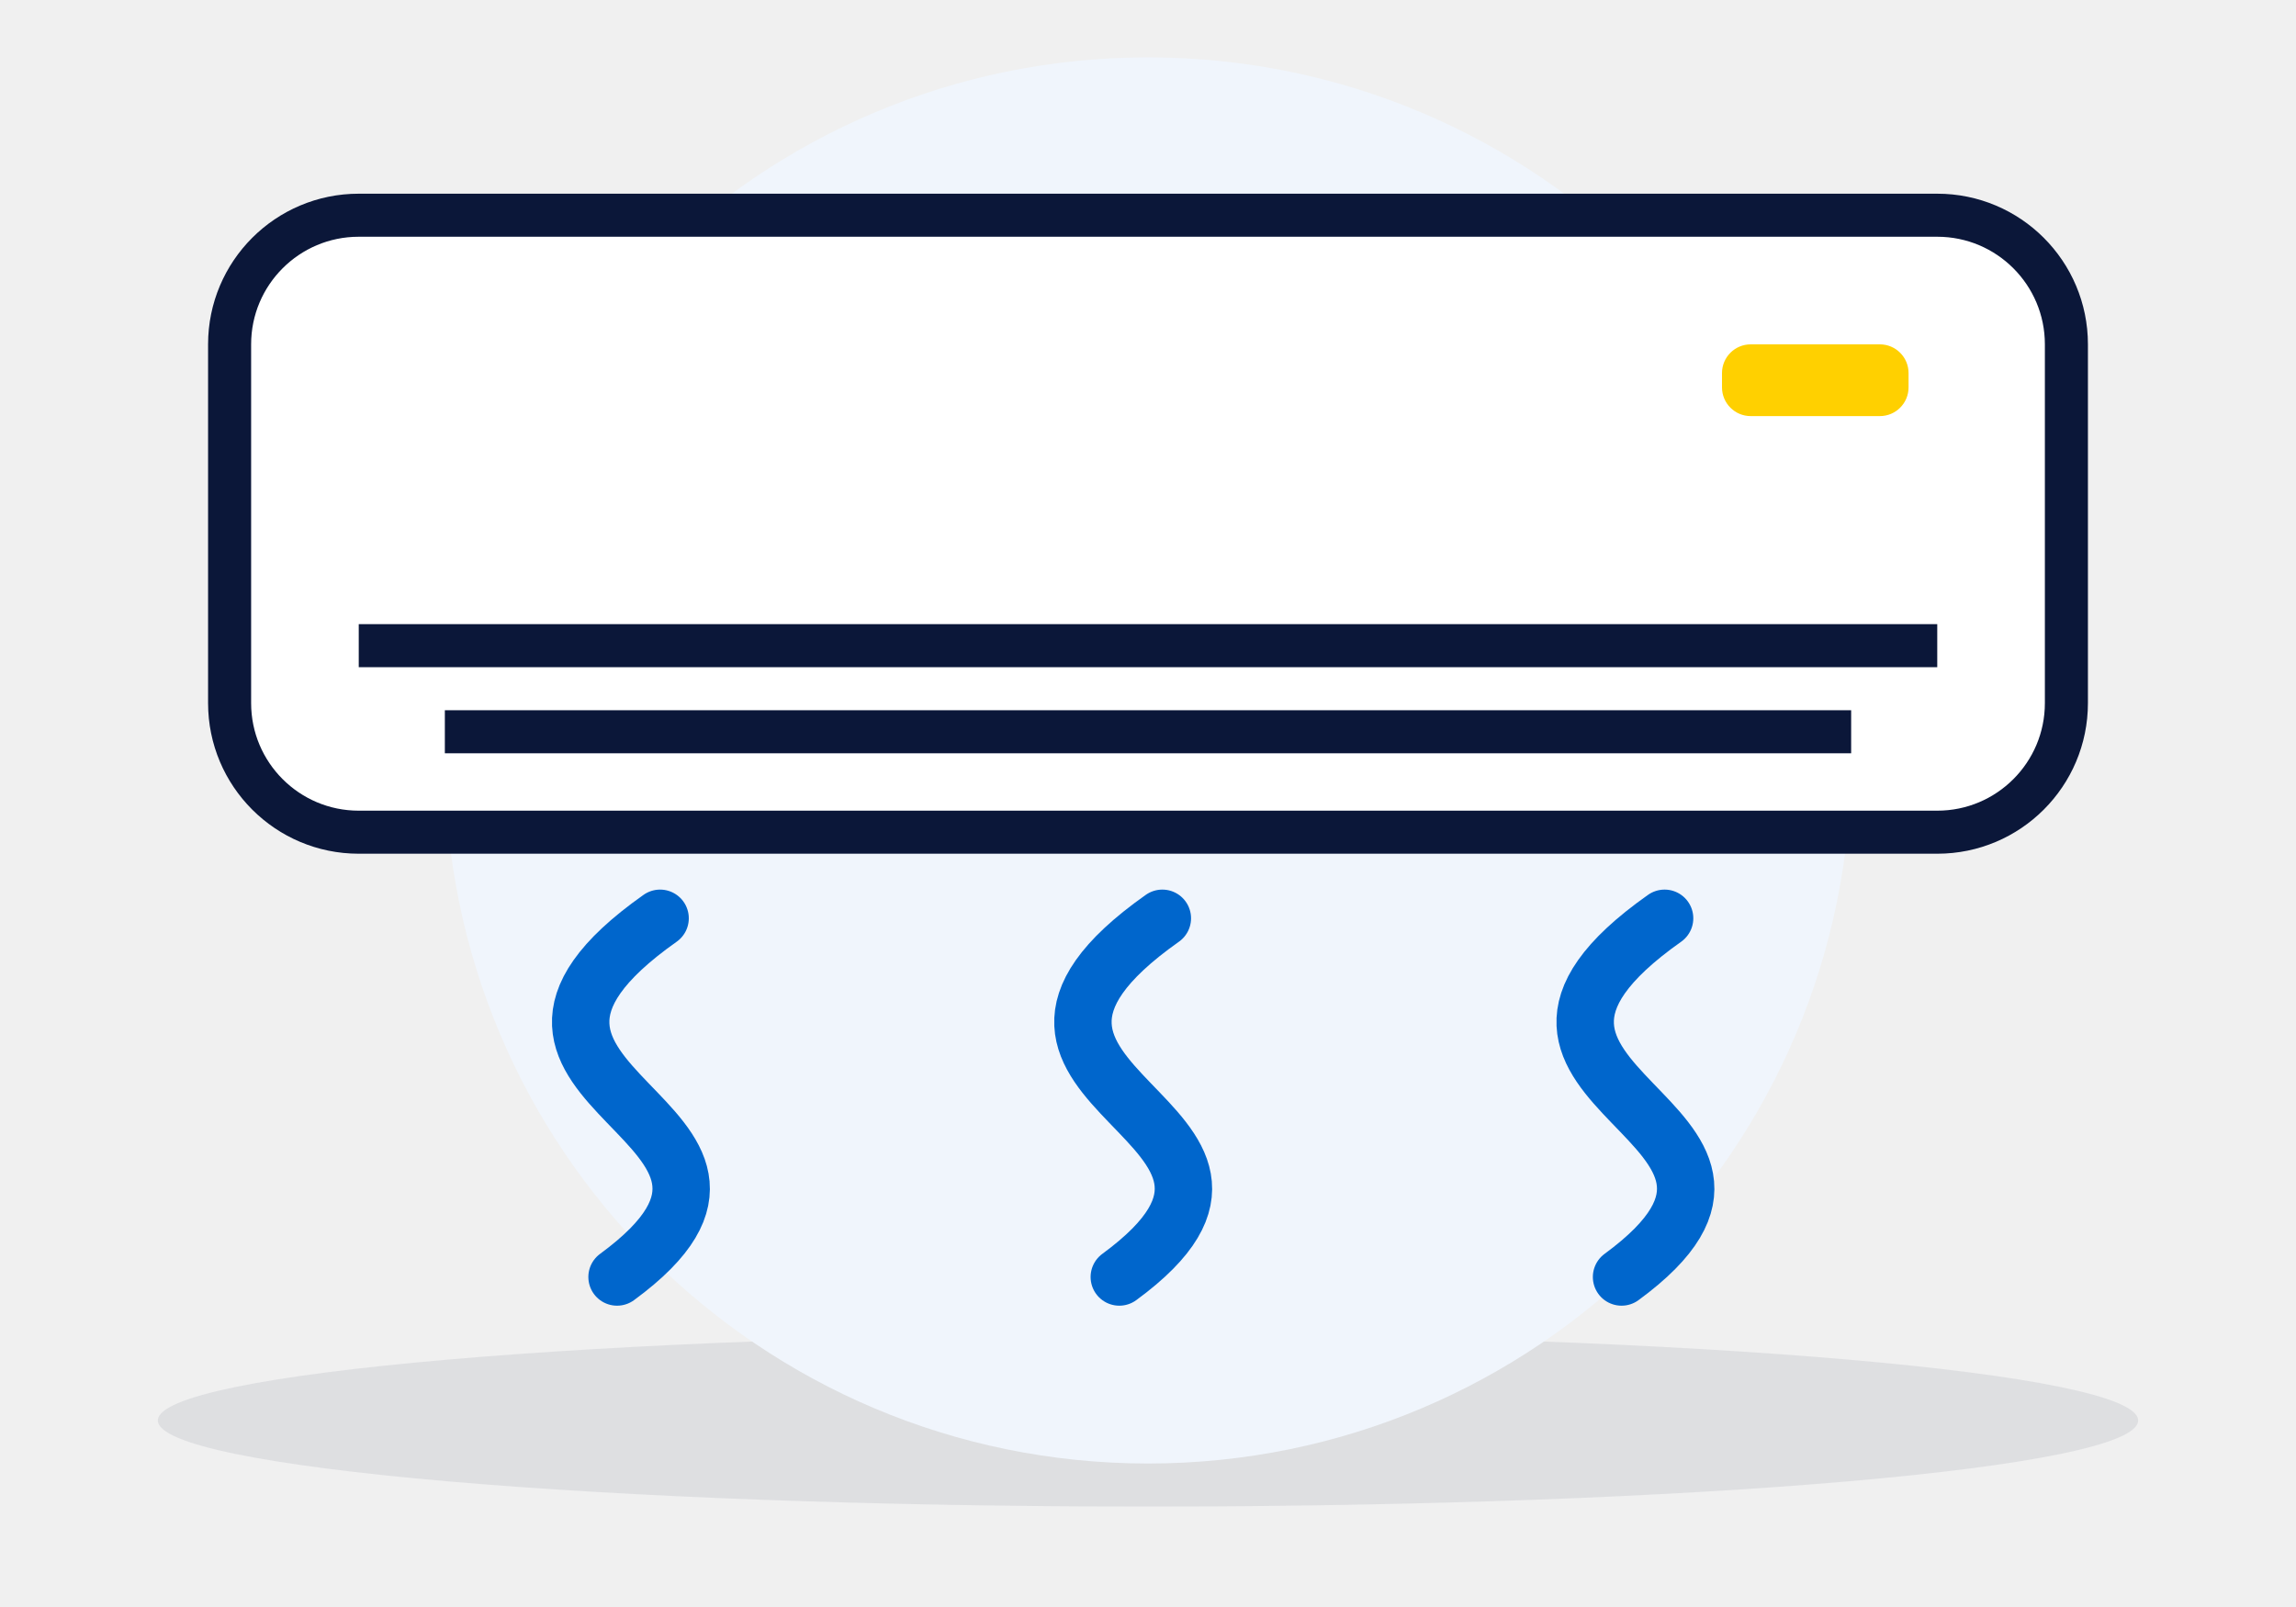
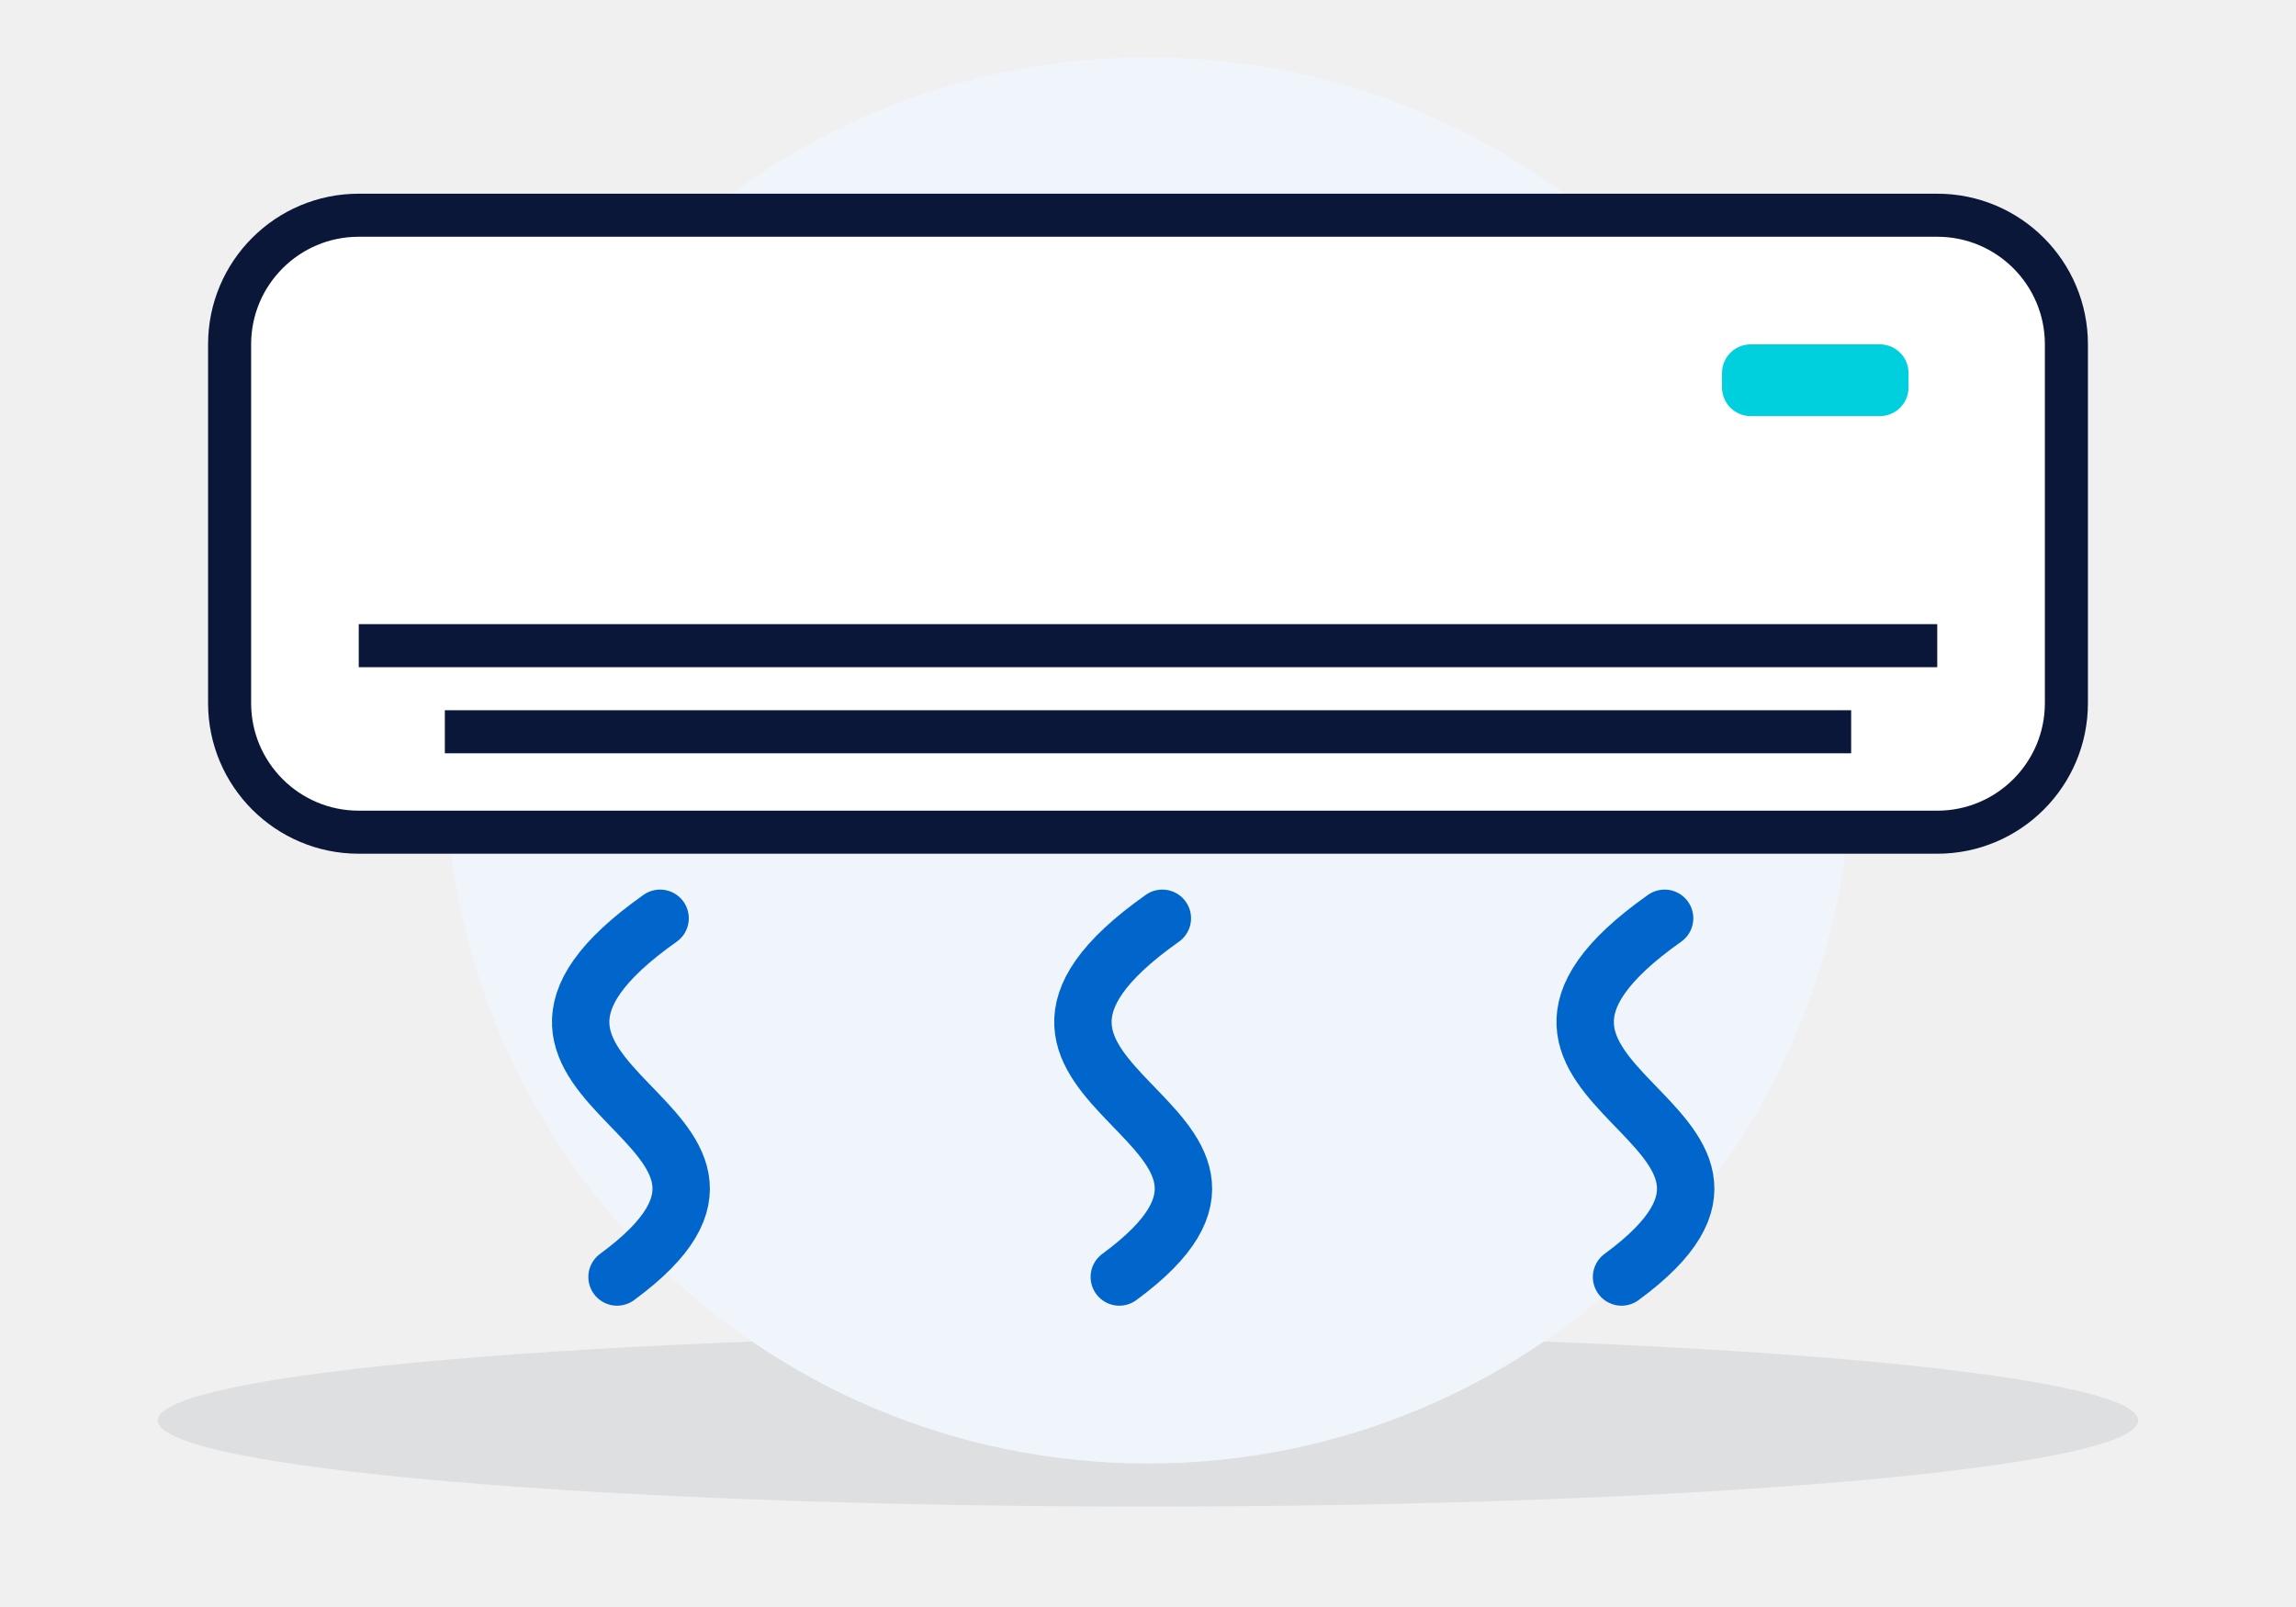
<svg xmlns="http://www.w3.org/2000/svg" viewBox="0 0 160 112" width="160" height="112">
  <ellipse cx="80" cy="99" rx="69" ry="6" fill="#0B1739" opacity=".08" />
  <circle cx="80" cy="53" r="49" fill="#F0F5FC" />
  <rect x="16" y="15" width="128" height="43" rx="9" fill="white" stroke="#0B1739" stroke-width="3" />
  <path d="M25 45h110M31 51h98" stroke="#0B1739" stroke-width="3" />
-   <rect x="120" y="24" width="13" height="5" rx="2" fill="#FFD000" />
+   <rect x="120" y="24" width="13" height="5" rx="2" fill="#00CFDE" />
  <path d="M46 64c-17 12 12 14-3 25m38-25c-17 12 12 14-3 25m38-25c-17 12 12 14-3 25" fill="none" stroke="#0066CC" stroke-width="4" stroke-linecap="round" />
</svg>
